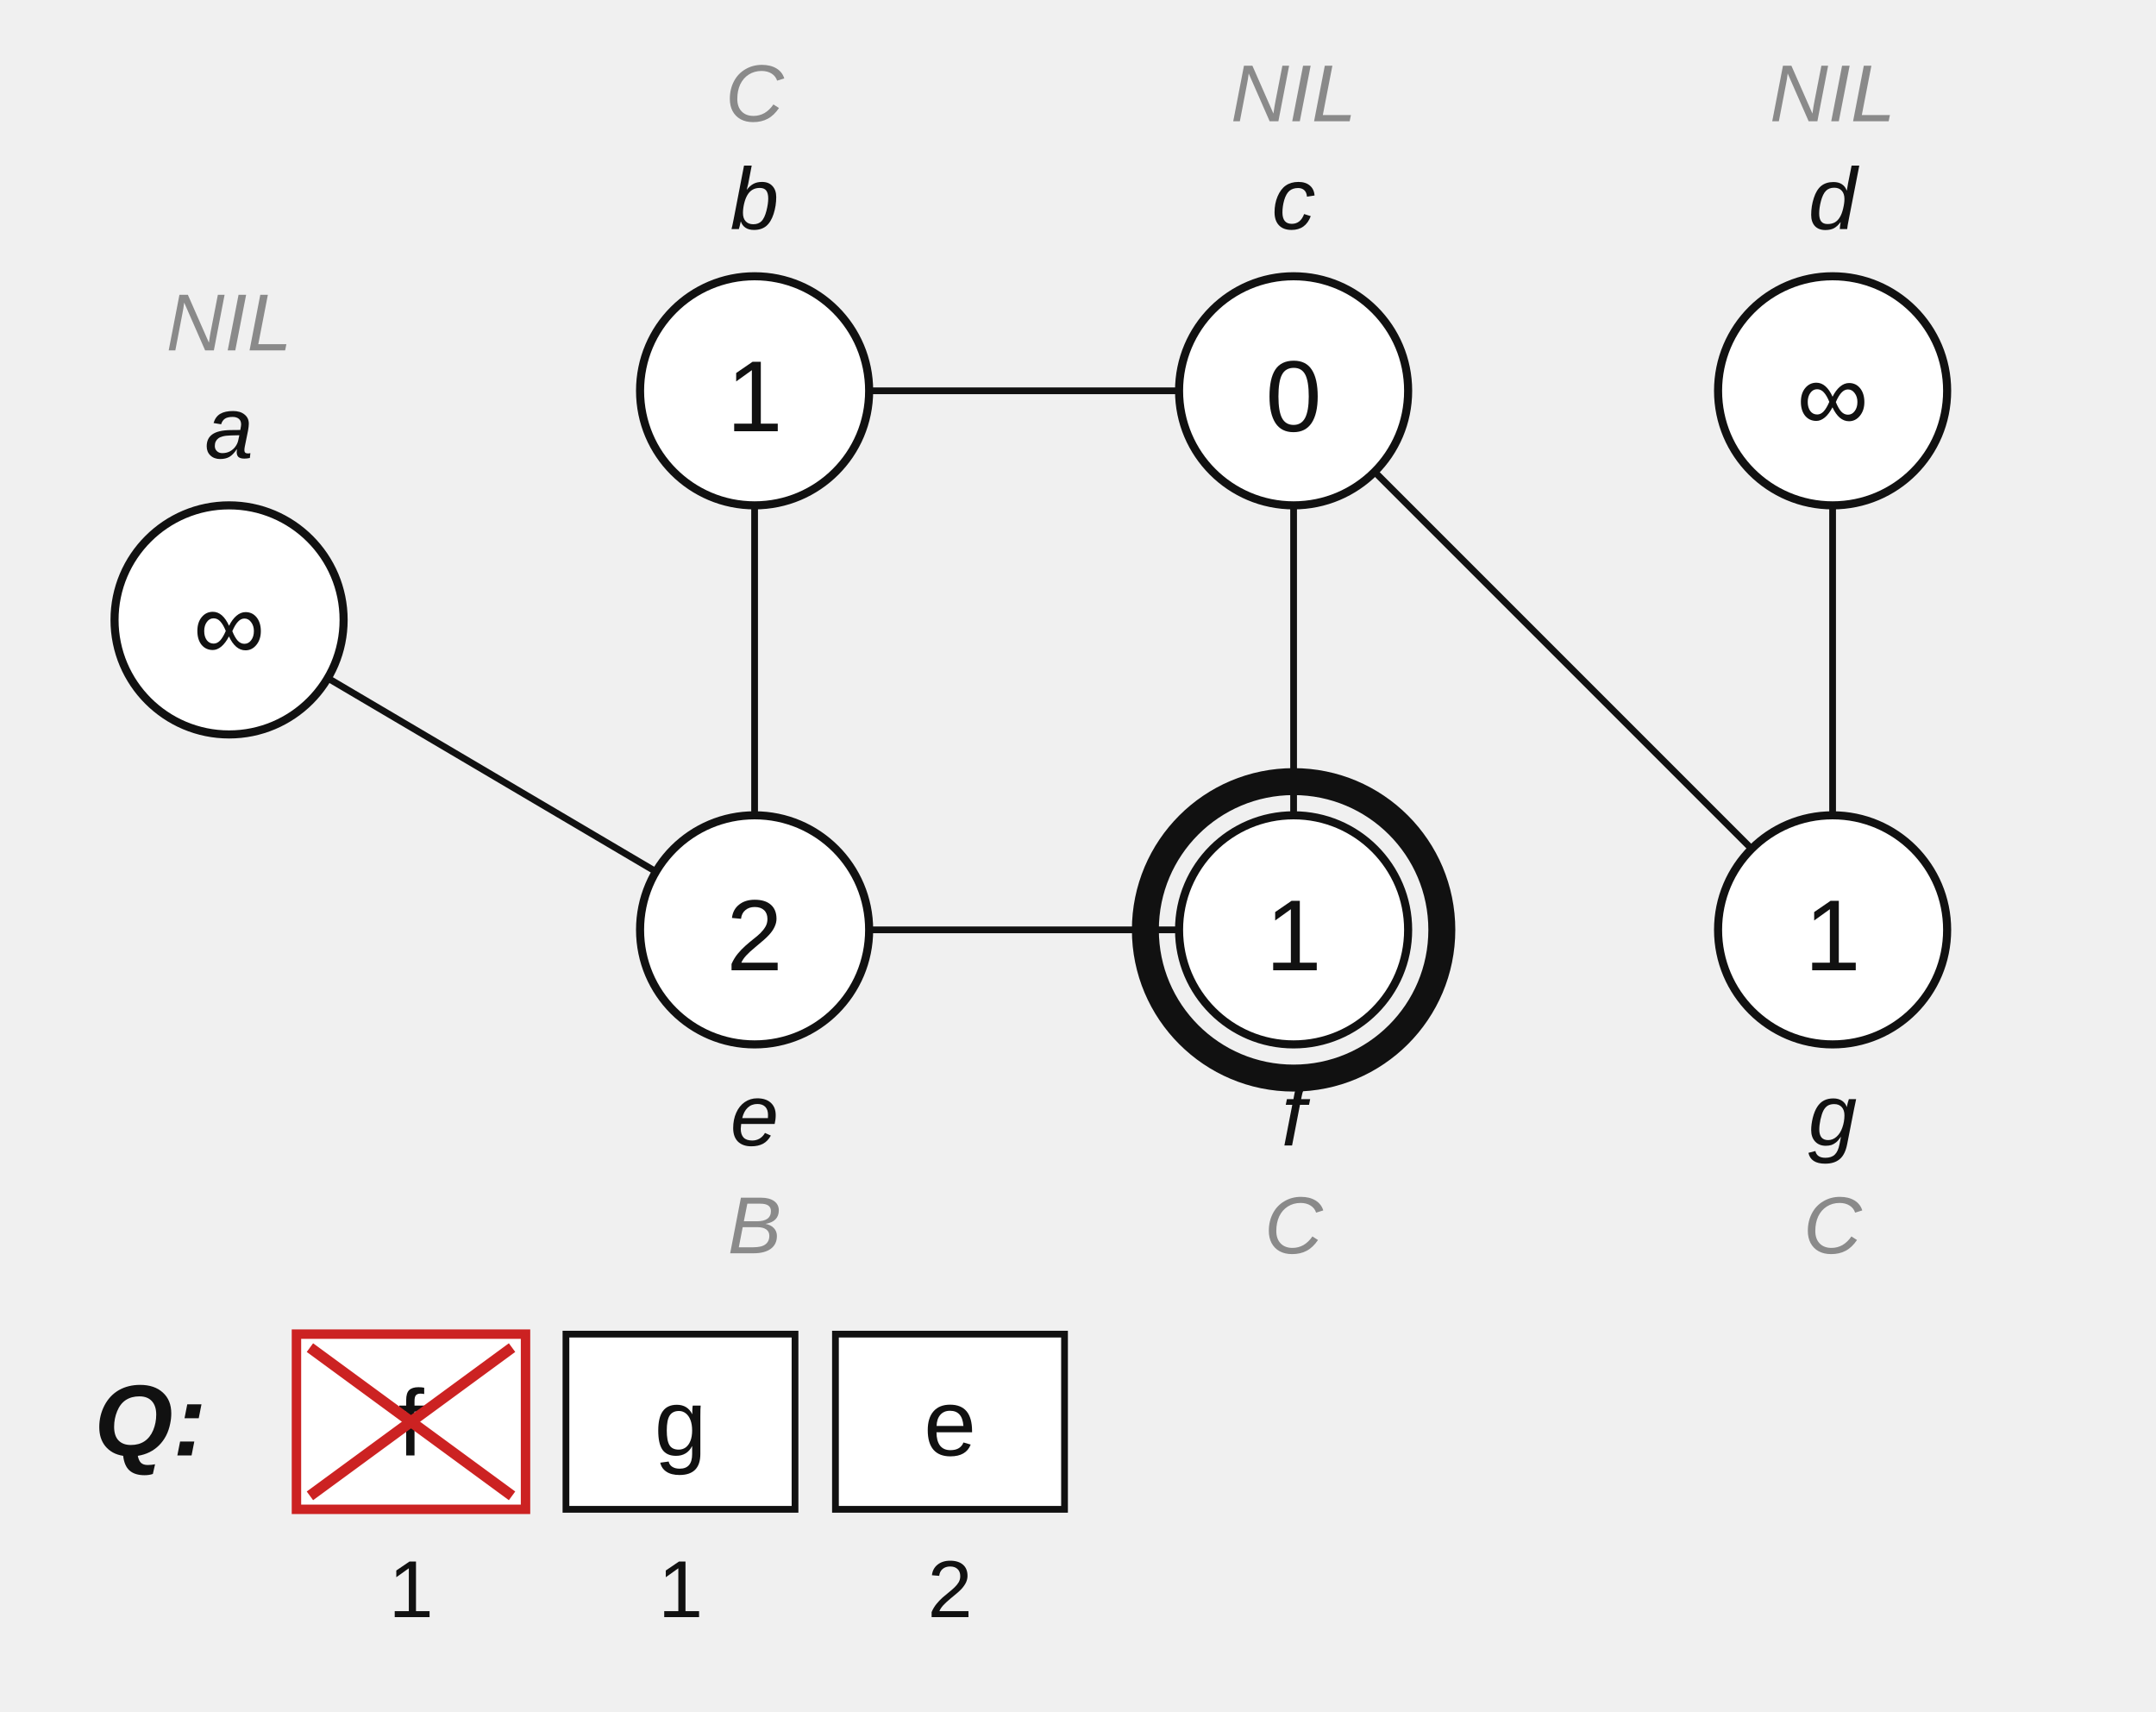
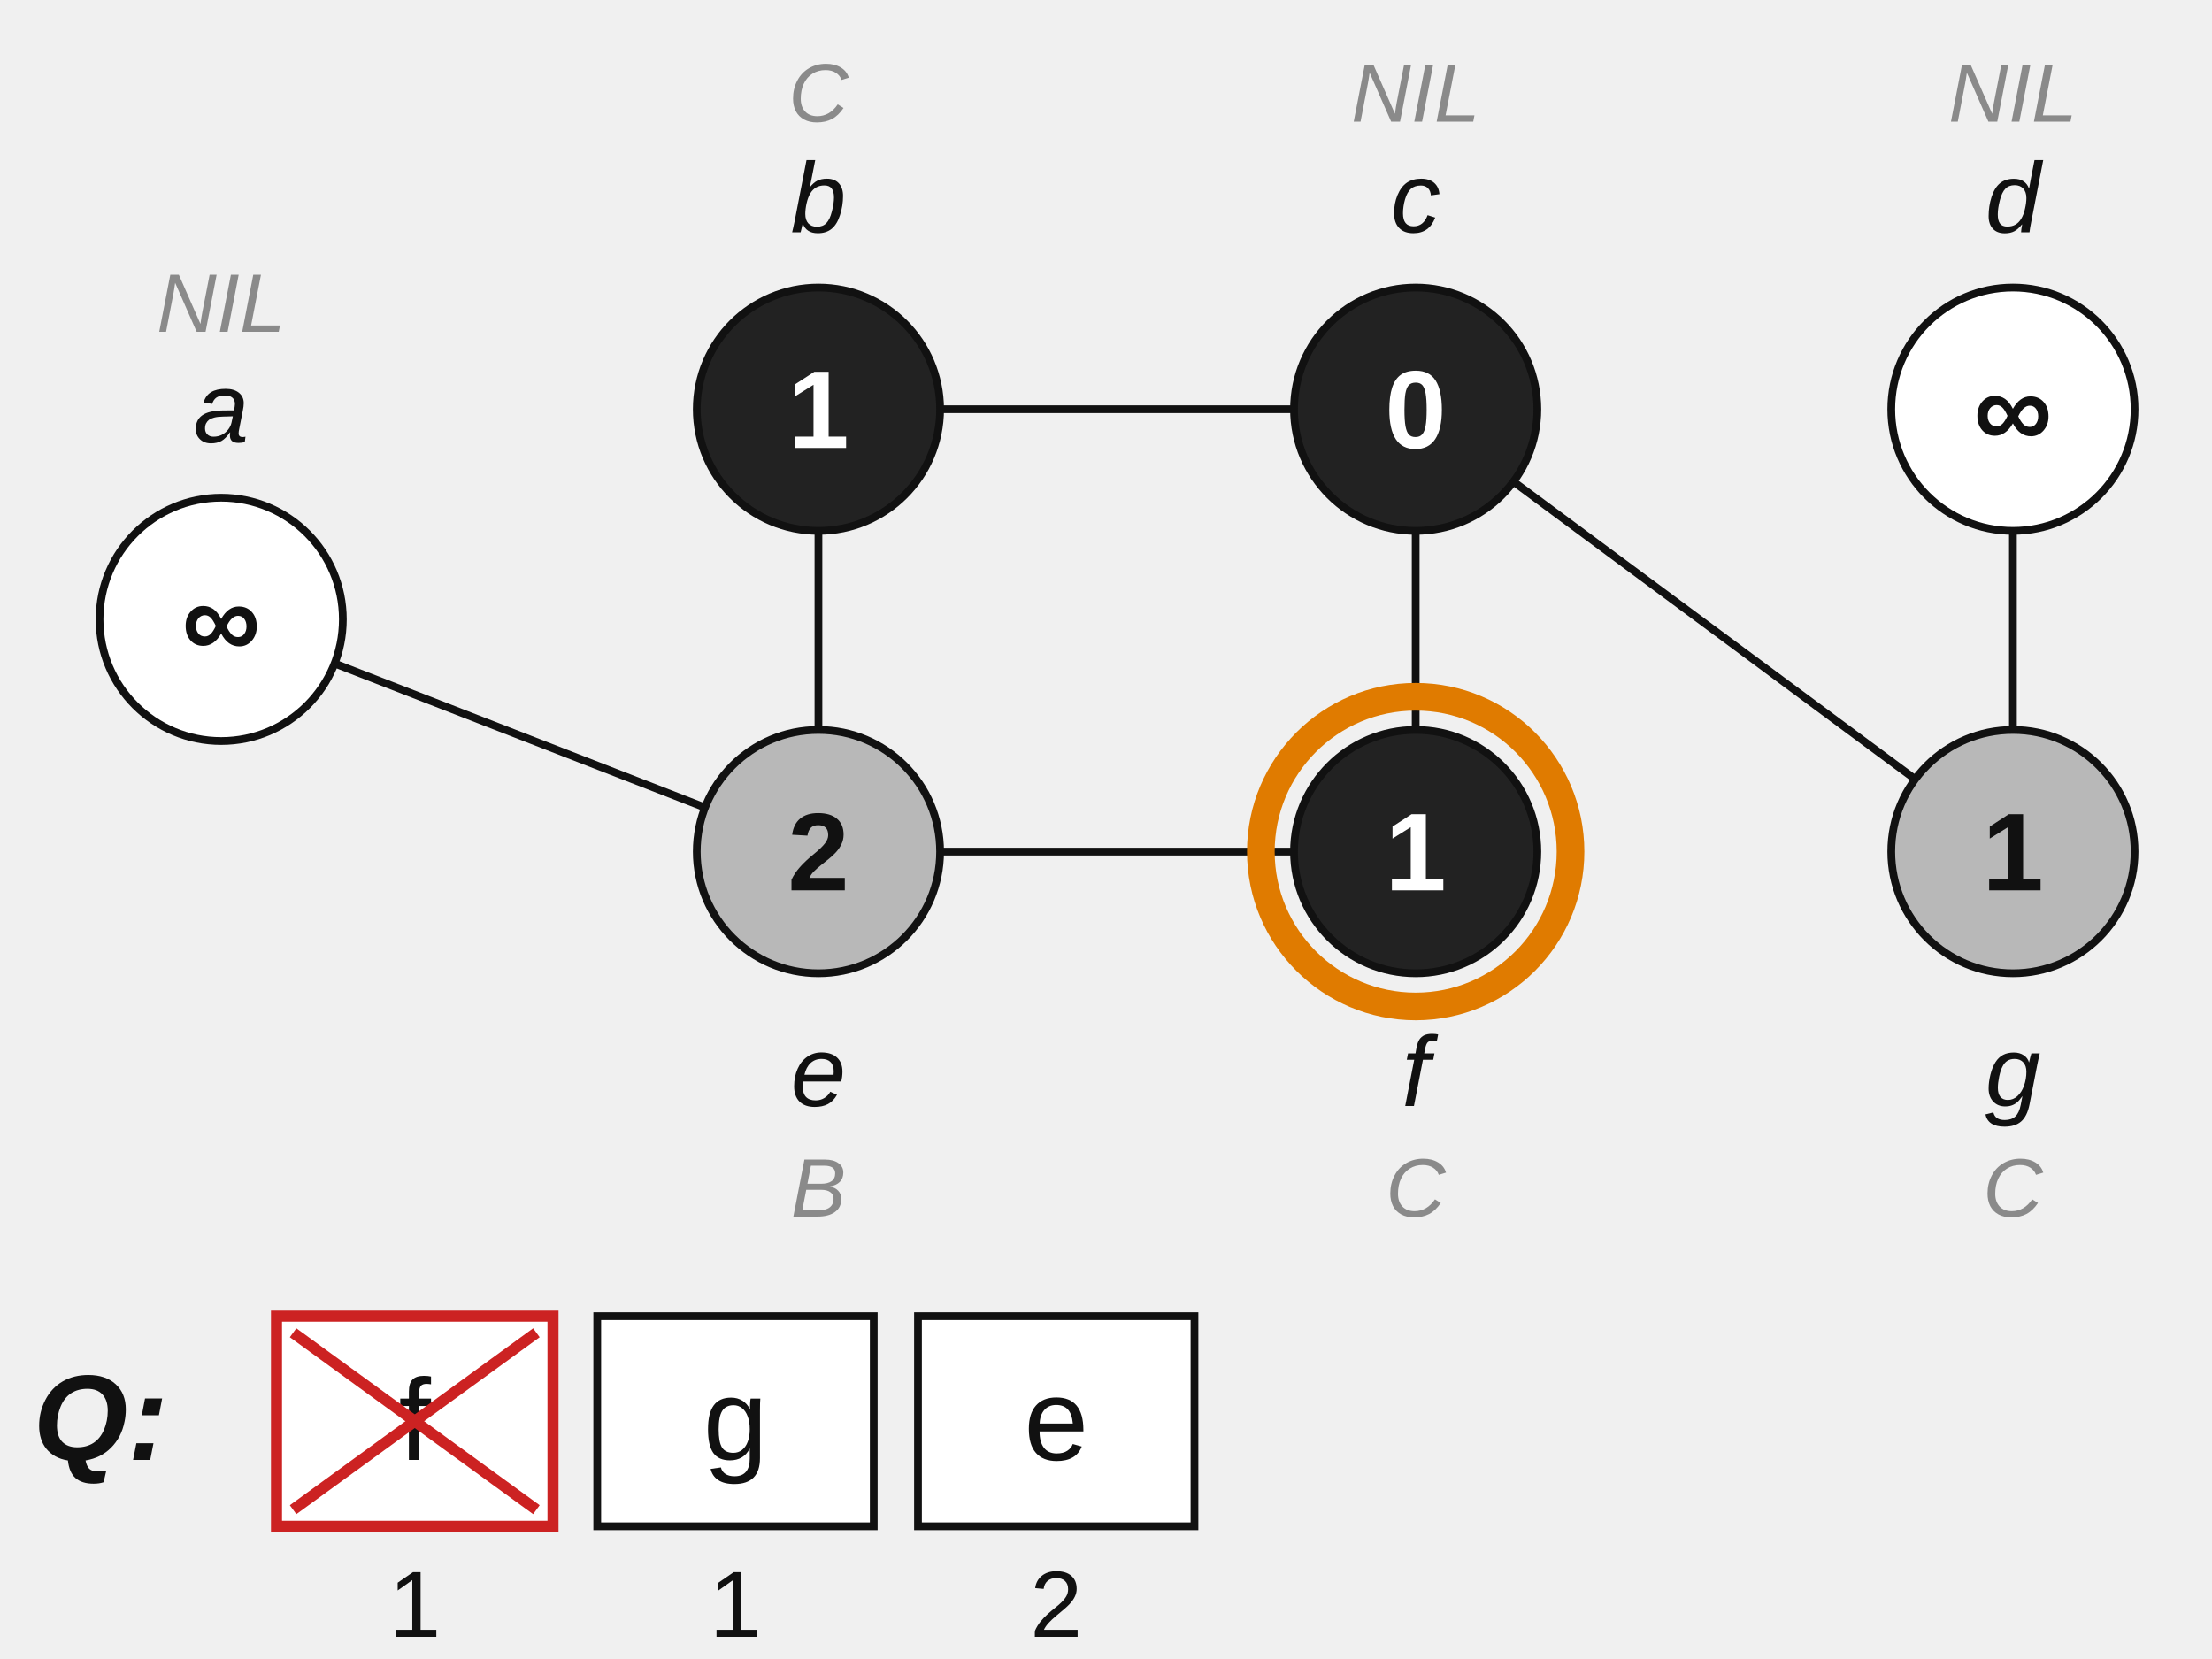
- <svg xmlns="http://www.w3.org/2000/svg" viewBox="0 0 320 254" width="320" height="254" font-family="Arial, Helvetica, sans-serif">
-   <line x1="34" y1="92" x2="112" y2="138" stroke="#111" stroke-width="1" />
-   <line x1="112" y1="138" x2="112" y2="58" stroke="#111" stroke-width="1" />
-   <line x1="112" y1="58" x2="192" y2="58" stroke="#111" stroke-width="1" />
-   <line x1="192" y1="58" x2="192" y2="138" stroke="#111" stroke-width="1" />
-   <line x1="192" y1="58" x2="272" y2="138" stroke="#111" stroke-width="1" />
-   <line x1="272" y1="58" x2="272" y2="138" stroke="#111" stroke-width="1" />
-   <line x1="112" y1="138" x2="192" y2="138" stroke="#111" stroke-width="1" />
-   <circle cx="34" cy="92" r="17" fill="#fff" stroke="#111" stroke-width="1.2" />
-   <text x="34" y="98" text-anchor="middle" font-size="15" fill="#111" font-weight="normal" font-style="normal">∞</text>
-   <text x="34" y="68" text-anchor="middle" font-size="13" fill="#111" font-weight="normal" font-style="italic">a</text>
-   <text x="34" y="52" text-anchor="middle" font-size="12" fill="#8a8a8a" font-weight="normal" font-style="italic">NIL</text>
-   <circle cx="112" cy="58" r="17" fill="#fff" stroke="#111" stroke-width="1.2" />
-   <text x="112" y="64" text-anchor="middle" font-size="15" fill="#111" font-weight="normal" font-style="normal">1</text>
-   <text x="112" y="34" text-anchor="middle" font-size="13" fill="#111" font-weight="normal" font-style="italic">b</text>
-   <text x="112" y="18" text-anchor="middle" font-size="12" fill="#8a8a8a" font-weight="normal" font-style="italic">C</text>
-   <circle cx="192" cy="58" r="17" fill="#fff" stroke="#111" stroke-width="1.2" />
-   <text x="192" y="64" text-anchor="middle" font-size="15" fill="#111" font-weight="normal" font-style="normal">0</text>
-   <text x="192" y="34" text-anchor="middle" font-size="13" fill="#111" font-weight="normal" font-style="italic">c</text>
-   <text x="192" y="18" text-anchor="middle" font-size="12" fill="#8a8a8a" font-weight="normal" font-style="italic">NIL</text>
-   <circle cx="272" cy="58" r="17" fill="#fff" stroke="#111" stroke-width="1.2" />
-   <text x="272" y="64" text-anchor="middle" font-size="15" fill="#111" font-weight="normal" font-style="normal">∞</text>
-   <text x="272" y="34" text-anchor="middle" font-size="13" fill="#111" font-weight="normal" font-style="italic">d</text>
-   <text x="272" y="18" text-anchor="middle" font-size="12" fill="#8a8a8a" font-weight="normal" font-style="italic">NIL</text>
-   <circle cx="112" cy="138" r="17" fill="#fff" stroke="#111" stroke-width="1.2" />
-   <text x="112" y="144" text-anchor="middle" font-size="15" fill="#111" font-weight="normal" font-style="normal">2</text>
-   <text x="112" y="170" text-anchor="middle" font-size="13" fill="#111" font-weight="normal" font-style="italic">e</text>
-   <text x="112" y="186" text-anchor="middle" font-size="12" fill="#8a8a8a" font-weight="normal" font-style="italic">B</text>
-   <circle cx="192" cy="138" r="22" fill="none" stroke="#111" stroke-width="4" />
-   <circle cx="192" cy="138" r="17" fill="#fff" stroke="#111" stroke-width="1.2" />
-   <text x="192" y="144" text-anchor="middle" font-size="15" fill="#111" font-weight="normal" font-style="normal">1</text>
-   <text x="192" y="170" text-anchor="middle" font-size="13" fill="#111" font-weight="normal" font-style="italic">f</text>
-   <text x="192" y="186" text-anchor="middle" font-size="12" fill="#8a8a8a" font-weight="normal" font-style="italic">C</text>
-   <circle cx="272" cy="138" r="17" fill="#fff" stroke="#111" stroke-width="1.2" />
-   <text x="272" y="144" text-anchor="middle" font-size="15" fill="#111" font-weight="normal" font-style="normal">1</text>
-   <text x="272" y="170" text-anchor="middle" font-size="13" fill="#111" font-weight="normal" font-style="italic">g</text>
-   <text x="272" y="186" text-anchor="middle" font-size="12" fill="#8a8a8a" font-weight="normal" font-style="italic">C</text>
-   <text x="14" y="216" text-anchor="start" font-size="15" fill="#111" font-weight="bold" font-style="italic">Q:</text>
-   <rect x="44" y="198" width="34" height="26" fill="#fff" stroke="#111" stroke-width="1" />
-   <text x="61" y="216" text-anchor="middle" font-size="14" fill="#111" font-weight="normal" font-style="normal">f</text>
-   <text x="61" y="240" text-anchor="middle" font-size="12" fill="#111" font-weight="normal" font-style="normal">1</text>
-   <line x1="46" y1="200" x2="76" y2="222" stroke="#cc2222" stroke-width="1.6" />
-   <line x1="76" y1="200" x2="46" y2="222" stroke="#cc2222" stroke-width="1.6" />
-   <rect x="44" y="198" width="34" height="26" fill="none" stroke="#cc2222" stroke-width="1.4" />
-   <rect x="84" y="198" width="34" height="26" fill="#fff" stroke="#111" stroke-width="1" />
-   <text x="101" y="216" text-anchor="middle" font-size="14" fill="#111" font-weight="normal" font-style="normal">g</text>
-   <text x="101" y="240" text-anchor="middle" font-size="12" fill="#111" font-weight="normal" font-style="normal">1</text>
-   <rect x="124" y="198" width="34" height="26" fill="#fff" stroke="#111" stroke-width="1" />
-   <text x="141" y="216" text-anchor="middle" font-size="14" fill="#111" font-weight="normal" font-style="normal">e</text>
-   <text x="141" y="240" text-anchor="middle" font-size="12" fill="#111" font-weight="normal" font-style="normal">2</text>
+ <svg xmlns="http://www.w3.org/2000/svg" viewBox="0 0 400 300" width="400" height="300" font-family="Arial, Helvetica, sans-serif">
+   <line x1="40" y1="112" x2="148" y2="154" stroke="#111" stroke-width="1.4" />
+   <line x1="148" y1="154" x2="148" y2="74" stroke="#111" stroke-width="1.4" />
+   <line x1="148" y1="74" x2="256" y2="74" stroke="#111" stroke-width="1.4" />
+   <line x1="256" y1="74" x2="256" y2="154" stroke="#111" stroke-width="1.4" />
+   <line x1="256" y1="74" x2="364" y2="154" stroke="#111" stroke-width="1.4" />
+   <line x1="364" y1="74" x2="364" y2="154" stroke="#111" stroke-width="1.4" />
+   <line x1="148" y1="154" x2="256" y2="154" stroke="#111" stroke-width="1.4" />
+   <circle cx="40" cy="112" r="22" fill="#fff" stroke="#111" stroke-width="1.4" />
+   <text x="40" y="119" text-anchor="middle" font-size="20" fill="#111" font-weight="bold" font-style="normal">∞</text>
+   <text x="40" y="80" text-anchor="middle" font-size="18" fill="#111" font-weight="normal" font-style="italic">a</text>
+   <text x="40" y="60" text-anchor="middle" font-size="15" fill="#8a8a8a" font-weight="normal" font-style="italic">NIL</text>
+   <circle cx="148" cy="74" r="22" fill="#222" stroke="#111" stroke-width="1.4" />
+   <text x="148" y="81" text-anchor="middle" font-size="20" fill="#fff" font-weight="bold" font-style="normal">1</text>
+   <text x="148" y="42" text-anchor="middle" font-size="18" fill="#111" font-weight="normal" font-style="italic">b</text>
+   <text x="148" y="22" text-anchor="middle" font-size="15" fill="#8a8a8a" font-weight="normal" font-style="italic">C</text>
+   <circle cx="256" cy="74" r="22" fill="#222" stroke="#111" stroke-width="1.4" />
+   <text x="256" y="81" text-anchor="middle" font-size="20" fill="#fff" font-weight="bold" font-style="normal">0</text>
+   <text x="256" y="42" text-anchor="middle" font-size="18" fill="#111" font-weight="normal" font-style="italic">c</text>
+   <text x="256" y="22" text-anchor="middle" font-size="15" fill="#8a8a8a" font-weight="normal" font-style="italic">NIL</text>
+   <circle cx="364" cy="74" r="22" fill="#fff" stroke="#111" stroke-width="1.4" />
+   <text x="364" y="81" text-anchor="middle" font-size="20" fill="#111" font-weight="bold" font-style="normal">∞</text>
+   <text x="364" y="42" text-anchor="middle" font-size="18" fill="#111" font-weight="normal" font-style="italic">d</text>
+   <text x="364" y="22" text-anchor="middle" font-size="15" fill="#8a8a8a" font-weight="normal" font-style="italic">NIL</text>
+   <circle cx="148" cy="154" r="22" fill="#b8b8b8" stroke="#111" stroke-width="1.4" />
+   <text x="148" y="161" text-anchor="middle" font-size="20" fill="#111" font-weight="bold" font-style="normal">2</text>
+   <text x="148" y="200" text-anchor="middle" font-size="18" fill="#111" font-weight="normal" font-style="italic">e</text>
+   <text x="148" y="220" text-anchor="middle" font-size="15" fill="#8a8a8a" font-weight="normal" font-style="italic">B</text>
+   <circle cx="256" cy="154" r="28" fill="none" stroke="#e07b00" stroke-width="5" />
+   <circle cx="256" cy="154" r="22" fill="#222" stroke="#111" stroke-width="1.4" />
+   <text x="256" y="161" text-anchor="middle" font-size="20" fill="#fff" font-weight="bold" font-style="normal">1</text>
+   <text x="256" y="200" text-anchor="middle" font-size="18" fill="#111" font-weight="normal" font-style="italic">f</text>
+   <text x="256" y="220" text-anchor="middle" font-size="15" fill="#8a8a8a" font-weight="normal" font-style="italic">C</text>
+   <circle cx="364" cy="154" r="22" fill="#b8b8b8" stroke="#111" stroke-width="1.4" />
+   <text x="364" y="161" text-anchor="middle" font-size="20" fill="#111" font-weight="bold" font-style="normal">1</text>
+   <text x="364" y="200" text-anchor="middle" font-size="18" fill="#111" font-weight="normal" font-style="italic">g</text>
+   <text x="364" y="220" text-anchor="middle" font-size="15" fill="#8a8a8a" font-weight="normal" font-style="italic">C</text>
+   <text x="6" y="264" text-anchor="start" font-size="22" fill="#111" font-weight="bold" font-style="italic">Q:</text>
+   <rect x="50" y="238" width="50" height="38" fill="#fff" stroke="#111" stroke-width="1.4" />
+   <text x="75" y="264" text-anchor="middle" font-size="21" fill="#111" font-weight="normal" font-style="normal">f</text>
+   <text x="75" y="296" text-anchor="middle" font-size="17" fill="#111" font-weight="normal" font-style="normal">1</text>
+   <line x1="53" y1="241" x2="97" y2="273" stroke="#cc2222" stroke-width="2" />
+   <line x1="97" y1="241" x2="53" y2="273" stroke="#cc2222" stroke-width="2" />
+   <rect x="50" y="238" width="50" height="38" fill="none" stroke="#cc2222" stroke-width="2" />
+   <rect x="108" y="238" width="50" height="38" fill="#fff" stroke="#111" stroke-width="1.4" />
+   <text x="133" y="264" text-anchor="middle" font-size="21" fill="#111" font-weight="normal" font-style="normal">g</text>
+   <text x="133" y="296" text-anchor="middle" font-size="17" fill="#111" font-weight="normal" font-style="normal">1</text>
+   <rect x="166" y="238" width="50" height="38" fill="#fff" stroke="#111" stroke-width="1.4" />
+   <text x="191" y="264" text-anchor="middle" font-size="21" fill="#111" font-weight="normal" font-style="normal">e</text>
+   <text x="191" y="296" text-anchor="middle" font-size="17" fill="#111" font-weight="normal" font-style="normal">2</text>
</svg>
